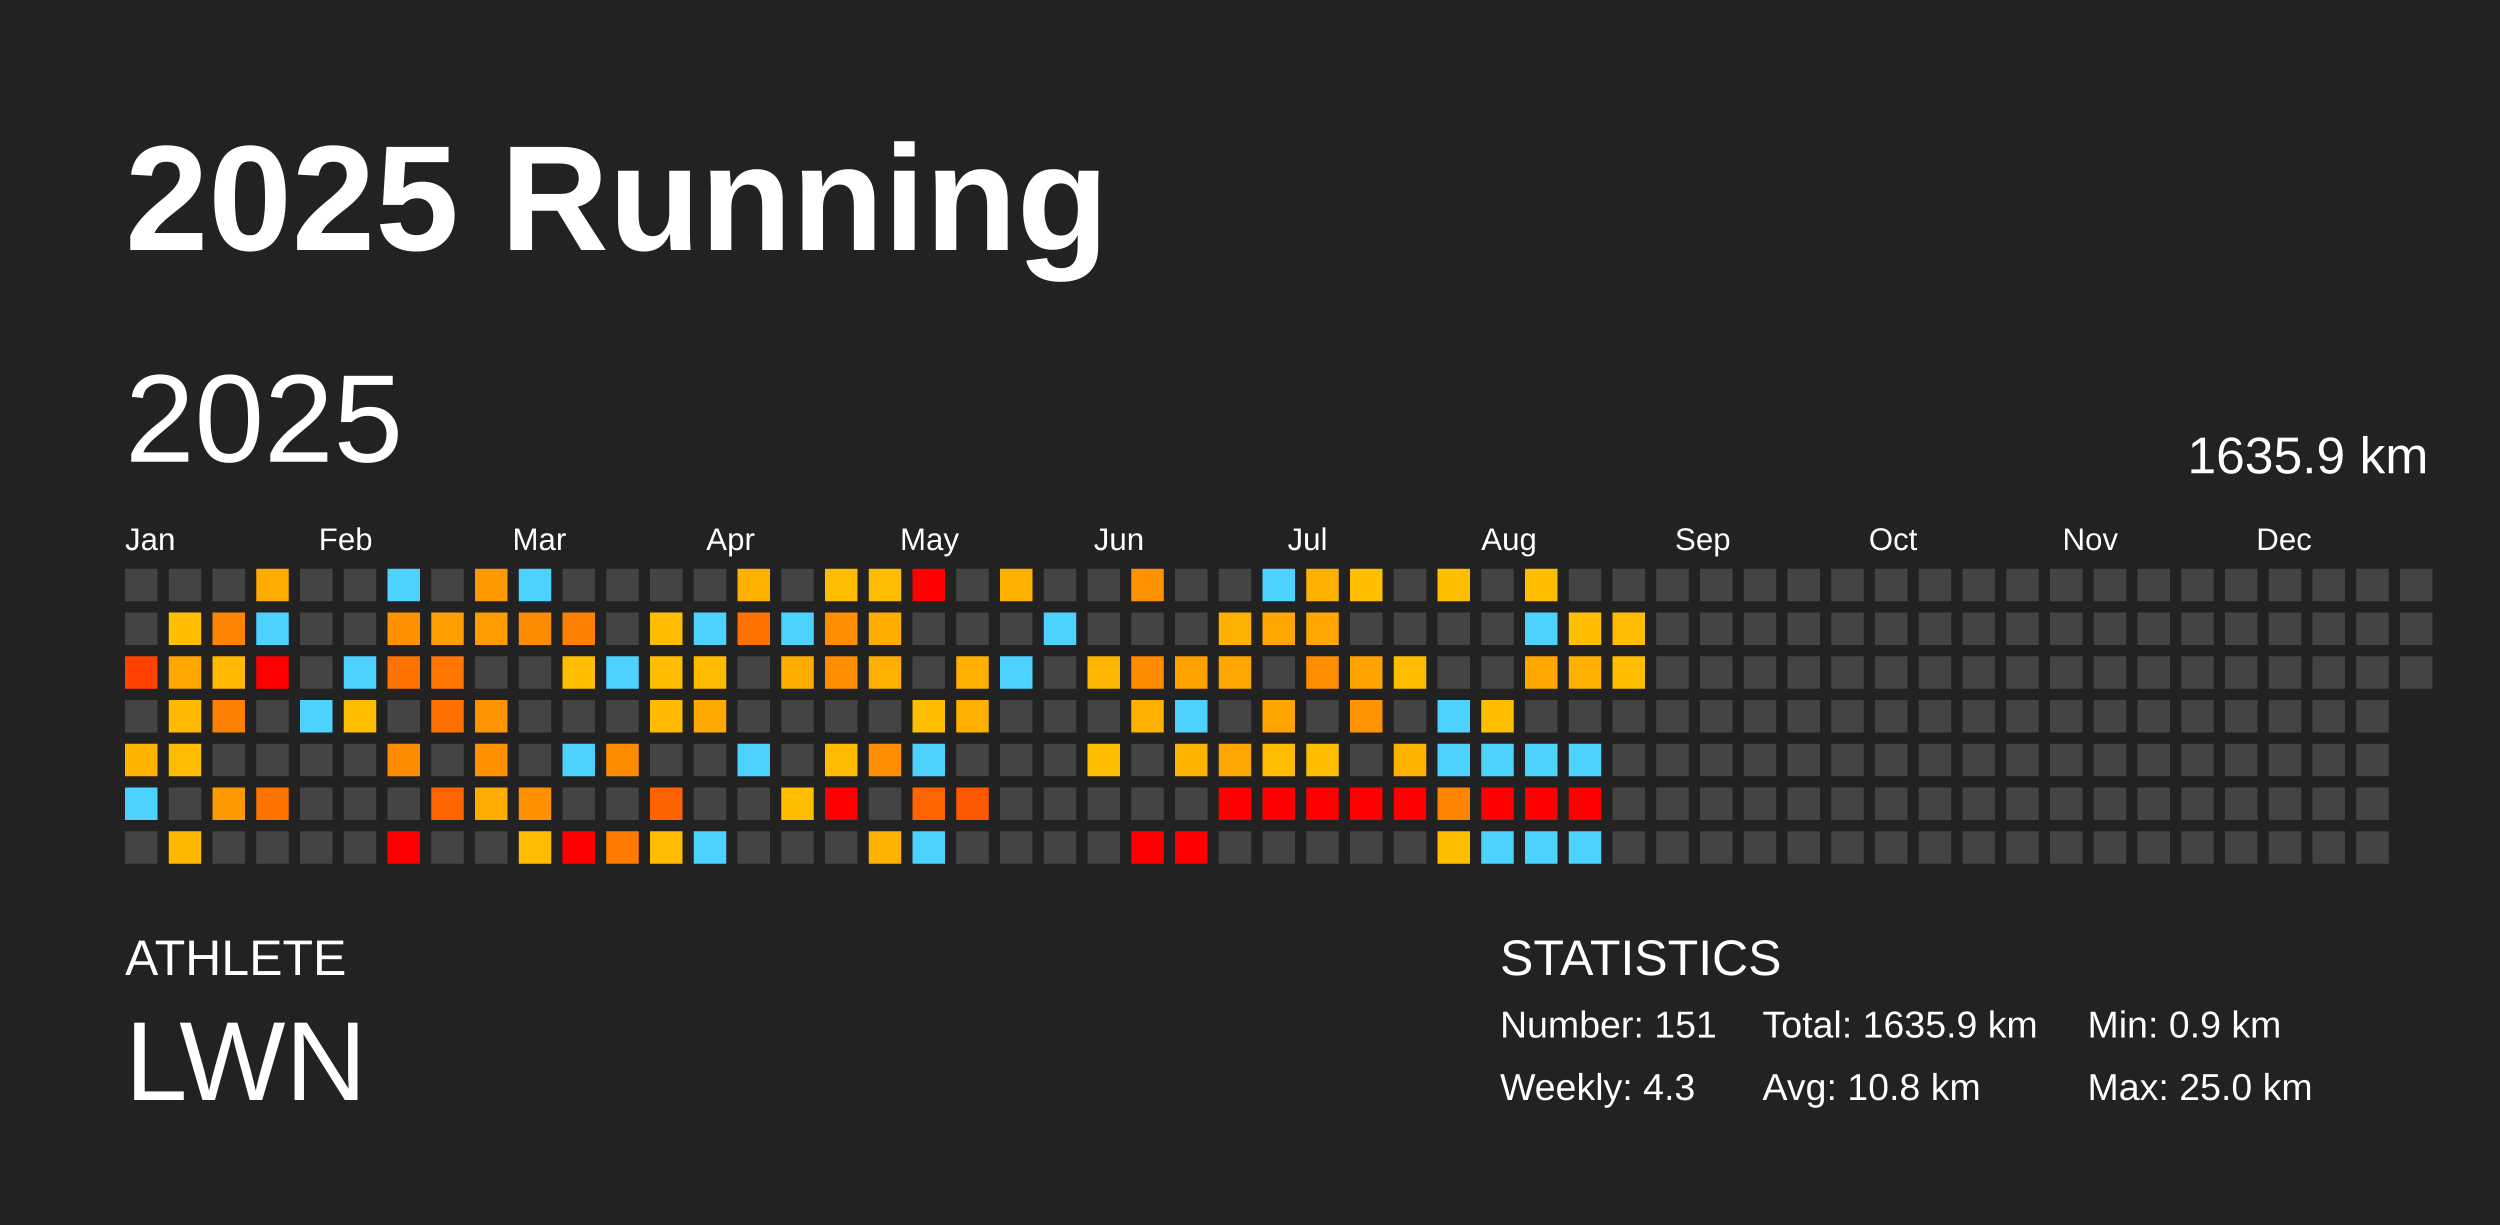
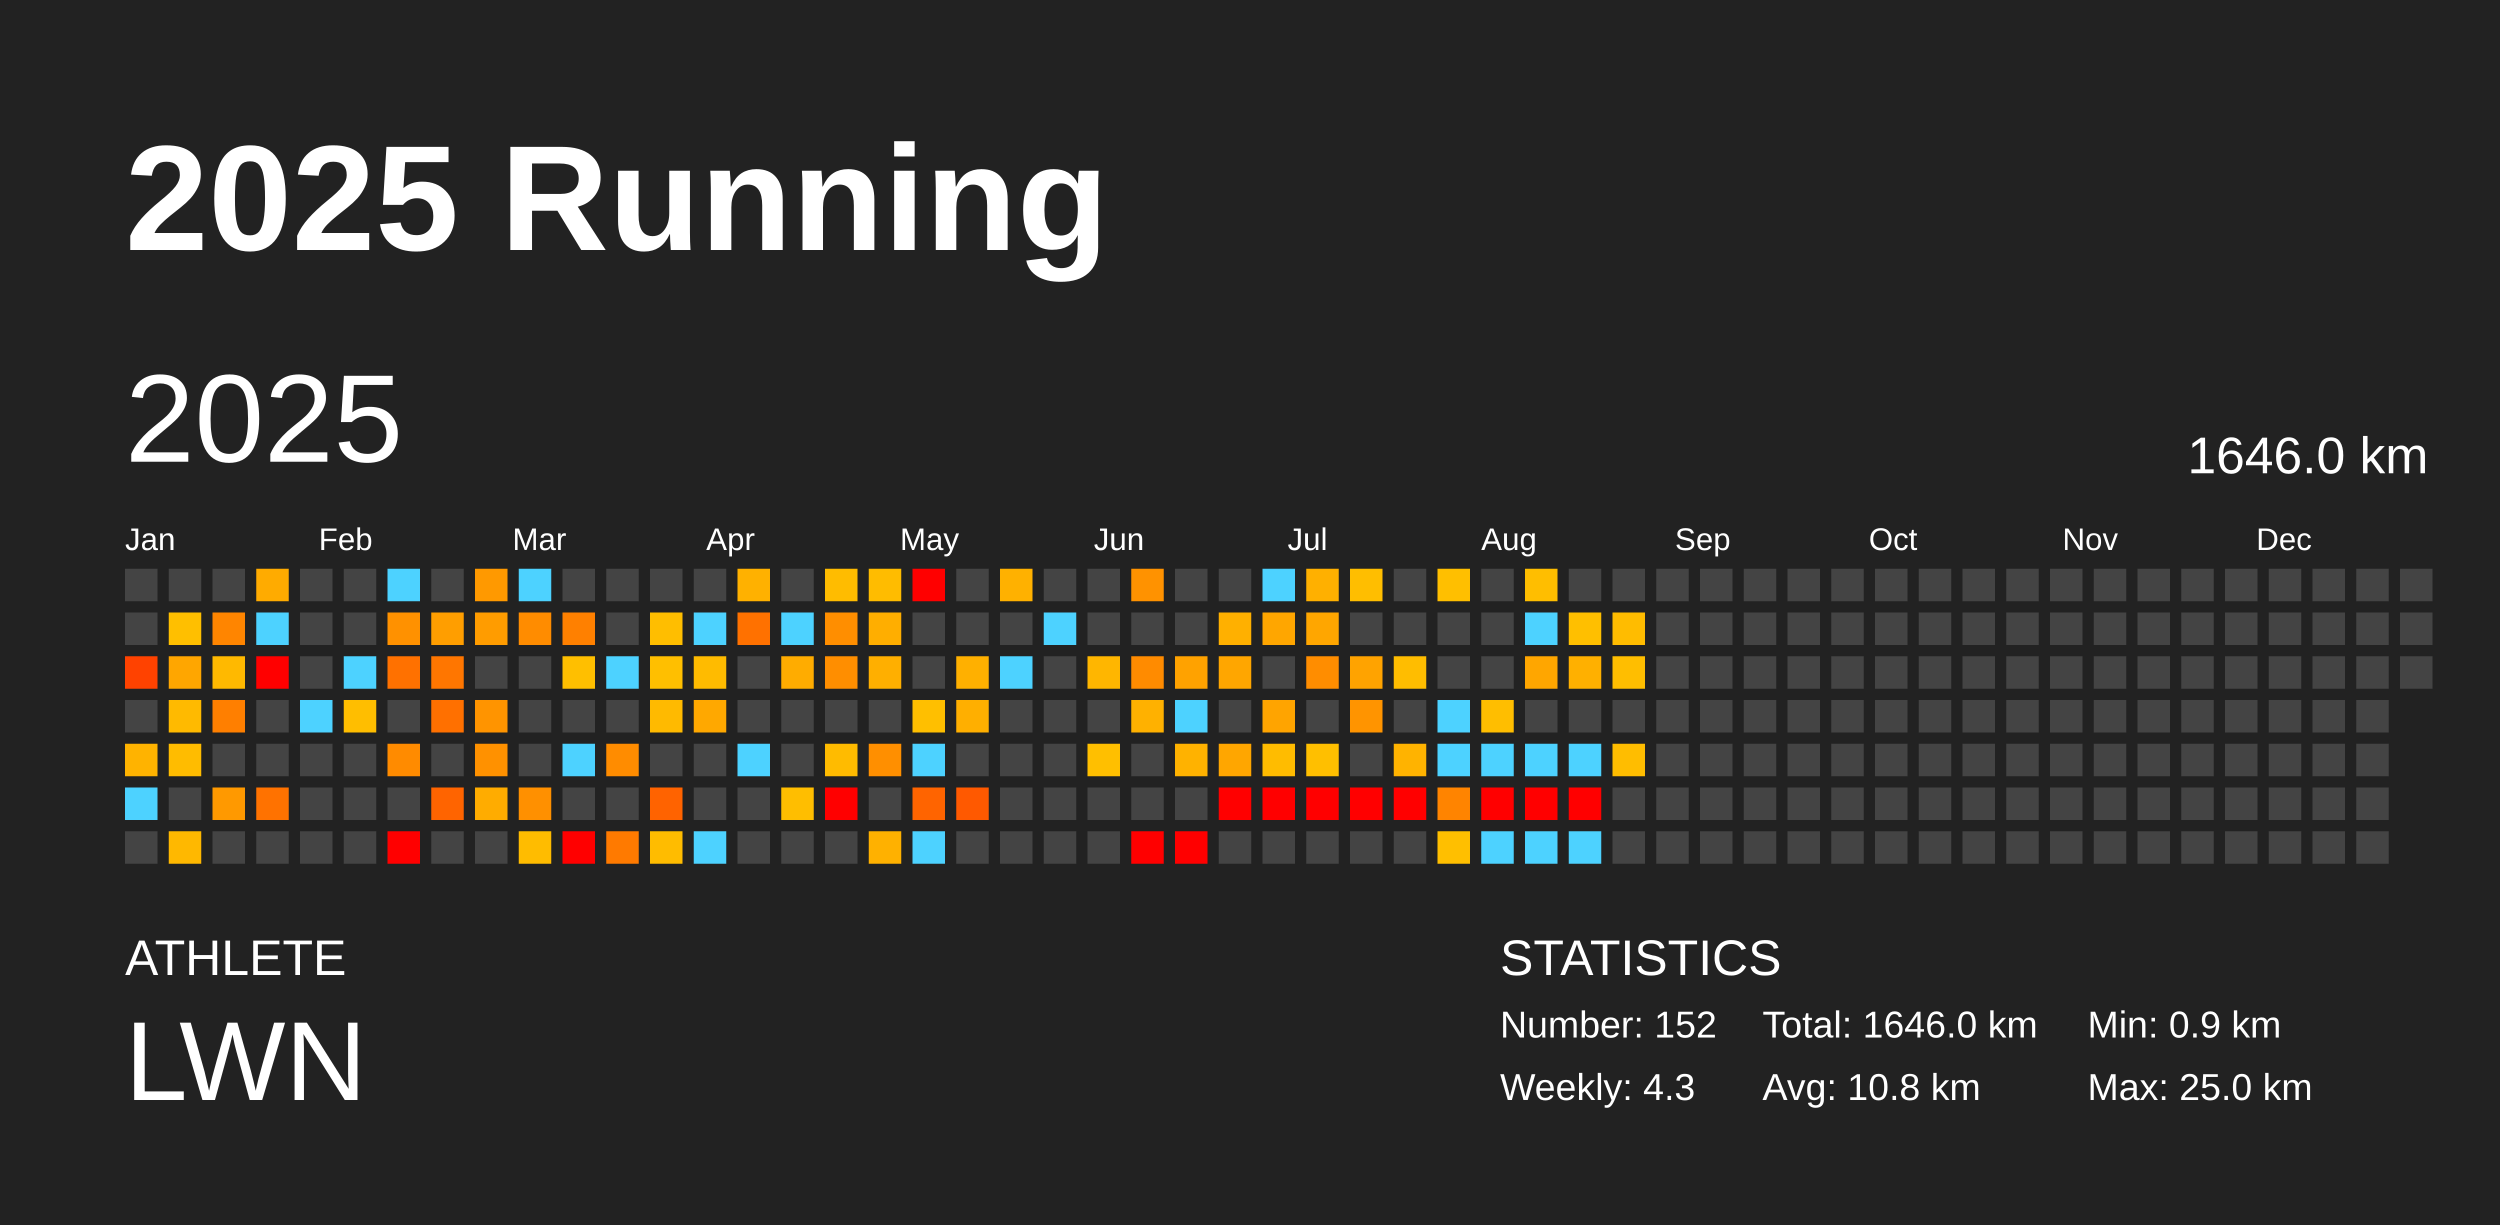
<svg xmlns="http://www.w3.org/2000/svg" baseProfile="full" height="98mm" version="1.1" viewBox="0,0,200,98" width="200mm">
  <defs />
  <rect fill="#222222" height="98" width="200" x="0" y="0" />
  <text fill="#FFFFFF" style="font-size:12px; font-family:Arial; font-weight:bold;" x="10" y="20">2025 Running</text>
  <text fill="#FFFFFF" style="font-size:4px; font-family:Arial" x="10" y="78">ATHLETE</text>
  <text fill="#FFFFFF" style="font-size:9px; font-family:Arial" x="10" y="88">LWN</text>
  <text fill="#FFFFFF" style="font-size:4px; font-family:Arial" x="120" y="78">STATISTICS</text>
-   <text fill="#FFFFFF" style="font-size:3px; font-family:Arial" x="120" y="83">Number: 151</text>
+   <text fill="#FFFFFF" style="font-size:3px; font-family:Arial" x="120" y="83">Number: 152</text>
  <text fill="#FFFFFF" style="font-size:3px; font-family:Arial" x="120" y="88">Weekly: 4.3</text>
-   <text fill="#FFFFFF" style="font-size:3px; font-family:Arial" x="141" y="83">Total: 1635.9 km</text>
+   <text fill="#FFFFFF" style="font-size:3px; font-family:Arial" x="141" y="83">Total: 1646.0 km</text>
  <text fill="#FFFFFF" style="font-size:3px; font-family:Arial" x="141" y="88">Avg: 10.8 km</text>
  <text fill="#FFFFFF" style="font-size:3px; font-family:Arial" x="167" y="83">Min: 0.9 km</text>
  <text fill="#FFFFFF" style="font-size:3px; font-family:Arial" x="167" y="88">Max: 25.0 km</text>
  <text dominant-baseline="hanging" fill="#FFFFFF" style="font-size:10.0px; font-family:Arial;" x="10" y="30">2025</text>
-   <text dominant-baseline="hanging" fill="#FFFFFF" style="font-size:4.125px; font-family:Arial;" x="175" y="35">1635.9 km</text>
+   <text dominant-baseline="hanging" fill="#FFFFFF" style="font-size:4.125px; font-family:Arial;" x="175" y="35">1646.0 km</text>
  <text fill="#FFFFFF" style="font-size:2.5px; font-family:Arial" x="10.0" y="44">Jan</text>
  <text fill="#FFFFFF" style="font-size:2.5px; font-family:Arial" x="25.5" y="44">Feb</text>
  <text fill="#FFFFFF" style="font-size:2.5px; font-family:Arial" x="41.0" y="44">Mar</text>
  <text fill="#FFFFFF" style="font-size:2.5px; font-family:Arial" x="56.5" y="44">Apr</text>
  <text fill="#FFFFFF" style="font-size:2.5px; font-family:Arial" x="72.0" y="44">May</text>
  <text fill="#FFFFFF" style="font-size:2.5px; font-family:Arial" x="87.5" y="44">Jun</text>
  <text fill="#FFFFFF" style="font-size:2.5px; font-family:Arial" x="103.0" y="44">Jul</text>
  <text fill="#FFFFFF" style="font-size:2.5px; font-family:Arial" x="118.5" y="44">Aug</text>
  <text fill="#FFFFFF" style="font-size:2.5px; font-family:Arial" x="134.0" y="44">Sep</text>
  <text fill="#FFFFFF" style="font-size:2.5px; font-family:Arial" x="149.5" y="44">Oct</text>
  <text fill="#FFFFFF" style="font-size:2.5px; font-family:Arial" x="165.0" y="44">Nov</text>
  <text fill="#FFFFFF" style="font-size:2.5px; font-family:Arial" x="180.5" y="44">Dec</text>
  <rect fill="#444444" height="2.6" width="2.6" x="10.0" y="45.5" />
  <rect fill="#444444" height="2.6" width="2.6" x="10.0" y="49.0" />
  <rect fill="#ff4200" height="2.6" width="2.6" x="10.0" y="52.5" />
  <rect fill="#444444" height="2.6" width="2.6" x="10.0" y="56.0" />
  <rect fill="#ffb300" height="2.6" width="2.6" x="10.0" y="59.5" />
  <rect fill="#4dd2ff" height="2.6" width="2.6" x="10.0" y="63.0" />
  <rect fill="#444444" height="2.6" width="2.6" x="10.0" y="66.5" />
  <rect fill="#444444" height="2.6" width="2.6" x="13.5" y="45.5" />
  <rect fill="#ffbf00" height="2.6" width="2.6" x="13.5" y="49.0" />
  <rect fill="#ffa600" height="2.6" width="2.6" x="13.5" y="52.5" />
  <rect fill="#ffba00" height="2.6" width="2.6" x="13.5" y="56.0" />
  <rect fill="#ffbc00" height="2.6" width="2.6" x="13.5" y="59.5" />
  <rect fill="#444444" height="2.6" width="2.6" x="13.5" y="63.0" />
  <rect fill="#ffb800" height="2.6" width="2.6" x="13.5" y="66.5" />
  <rect fill="#444444" height="2.6" width="2.6" x="17.0" y="45.5" />
  <rect fill="#ff8500" height="2.6" width="2.6" x="17.0" y="49.0" />
  <rect fill="#ffb900" height="2.6" width="2.6" x="17.0" y="52.5" />
  <rect fill="#ff7f00" height="2.6" width="2.6" x="17.0" y="56.0" />
  <rect fill="#444444" height="2.6" width="2.6" x="17.0" y="59.5" />
  <rect fill="#ff9900" height="2.6" width="2.6" x="17.0" y="63.0" />
  <rect fill="#444444" height="2.6" width="2.6" x="17.0" y="66.5" />
  <rect fill="#ffab00" height="2.6" width="2.6" x="20.5" y="45.5" />
  <rect fill="#4dd2ff" height="2.6" width="2.6" x="20.5" y="49.0" />
  <rect fill="red" height="2.6" width="2.6" x="20.5" y="52.5" />
  <rect fill="#444444" height="2.6" width="2.6" x="20.5" y="56.0" />
  <rect fill="#444444" height="2.6" width="2.6" x="20.5" y="59.5" />
  <rect fill="#ff7200" height="2.6" width="2.6" x="20.5" y="63.0" />
  <rect fill="#444444" height="2.6" width="2.6" x="20.5" y="66.5" />
  <rect fill="#444444" height="2.6" width="2.6" x="24.0" y="45.5" />
  <rect fill="#444444" height="2.6" width="2.6" x="24.0" y="49.0" />
  <rect fill="#444444" height="2.6" width="2.6" x="24.0" y="52.5" />
  <rect fill="#4dd2ff" height="2.6" width="2.6" x="24.0" y="56.0" />
  <rect fill="#444444" height="2.6" width="2.6" x="24.0" y="59.5" />
  <rect fill="#444444" height="2.6" width="2.6" x="24.0" y="63.0" />
  <rect fill="#444444" height="2.6" width="2.6" x="24.0" y="66.5" />
  <rect fill="#444444" height="2.6" width="2.6" x="27.5" y="45.5" />
  <rect fill="#444444" height="2.6" width="2.6" x="27.5" y="49.0" />
  <rect fill="#4dd2ff" height="2.6" width="2.6" x="27.5" y="52.5" />
  <rect fill="#ffbe00" height="2.6" width="2.6" x="27.5" y="56.0" />
  <rect fill="#444444" height="2.6" width="2.6" x="27.5" y="59.5" />
  <rect fill="#444444" height="2.6" width="2.6" x="27.5" y="63.0" />
  <rect fill="#444444" height="2.6" width="2.6" x="27.5" y="66.5" />
  <rect fill="#4dd2ff" height="2.6" width="2.6" x="31.0" y="45.5" />
  <rect fill="#ff9100" height="2.6" width="2.6" x="31.0" y="49.0" />
  <rect fill="#ff7100" height="2.6" width="2.6" x="31.0" y="52.5" />
  <rect fill="#444444" height="2.6" width="2.6" x="31.0" y="56.0" />
  <rect fill="#ff8b00" height="2.6" width="2.6" x="31.0" y="59.5" />
  <rect fill="#444444" height="2.6" width="2.6" x="31.0" y="63.0" />
  <rect fill="red" height="2.6" width="2.6" x="31.0" y="66.5" />
  <rect fill="#444444" height="2.6" width="2.6" x="34.5" y="45.5" />
  <rect fill="#ff9e00" height="2.6" width="2.6" x="34.5" y="49.0" />
  <rect fill="#ff7600" height="2.6" width="2.6" x="34.5" y="52.5" />
  <rect fill="#ff7000" height="2.6" width="2.6" x="34.5" y="56.0" />
  <rect fill="#444444" height="2.6" width="2.6" x="34.5" y="59.5" />
  <rect fill="#ff6400" height="2.6" width="2.6" x="34.5" y="63.0" />
  <rect fill="#444444" height="2.6" width="2.6" x="34.5" y="66.5" />
  <rect fill="#ff9900" height="2.6" width="2.6" x="38.0" y="45.5" />
  <rect fill="#ff9c00" height="2.6" width="2.6" x="38.0" y="49.0" />
  <rect fill="#444444" height="2.6" width="2.6" x="38.0" y="52.5" />
  <rect fill="#ff9400" height="2.6" width="2.6" x="38.0" y="56.0" />
  <rect fill="#ff9100" height="2.6" width="2.6" x="38.0" y="59.5" />
  <rect fill="#ffac00" height="2.6" width="2.6" x="38.0" y="63.0" />
  <rect fill="#444444" height="2.6" width="2.6" x="38.0" y="66.5" />
  <rect fill="#4dd2ff" height="2.6" width="2.6" x="41.5" y="45.5" />
  <rect fill="#ff8c00" height="2.6" width="2.6" x="41.5" y="49.0" />
  <rect fill="#444444" height="2.6" width="2.6" x="41.5" y="52.5" />
  <rect fill="#444444" height="2.6" width="2.6" x="41.5" y="56.0" />
  <rect fill="#444444" height="2.6" width="2.6" x="41.5" y="59.5" />
  <rect fill="#ff9000" height="2.6" width="2.6" x="41.5" y="63.0" />
  <rect fill="#ffbc00" height="2.6" width="2.6" x="41.5" y="66.5" />
  <rect fill="#444444" height="2.6" width="2.6" x="45.0" y="45.5" />
  <rect fill="#ff8000" height="2.6" width="2.6" x="45.0" y="49.0" />
  <rect fill="#ffbf00" height="2.6" width="2.6" x="45.0" y="52.5" />
  <rect fill="#444444" height="2.6" width="2.6" x="45.0" y="56.0" />
  <rect fill="#4dd2ff" height="2.6" width="2.6" x="45.0" y="59.5" />
  <rect fill="#444444" height="2.6" width="2.6" x="45.0" y="63.0" />
  <rect fill="red" height="2.6" width="2.6" x="45.0" y="66.5" />
  <rect fill="#444444" height="2.6" width="2.6" x="48.5" y="45.5" />
  <rect fill="#444444" height="2.6" width="2.6" x="48.5" y="49.0" />
  <rect fill="#4dd2ff" height="2.6" width="2.6" x="48.5" y="52.5" />
  <rect fill="#444444" height="2.6" width="2.6" x="48.5" y="56.0" />
  <rect fill="#ff8c00" height="2.6" width="2.6" x="48.5" y="59.5" />
  <rect fill="#444444" height="2.6" width="2.6" x="48.5" y="63.0" />
  <rect fill="#ff7a00" height="2.6" width="2.6" x="48.5" y="66.5" />
  <rect fill="#444444" height="2.6" width="2.6" x="52.0" y="45.5" />
  <rect fill="#ffbe00" height="2.6" width="2.6" x="52.0" y="49.0" />
  <rect fill="#ffbf00" height="2.6" width="2.6" x="52.0" y="52.5" />
  <rect fill="#ffba00" height="2.6" width="2.6" x="52.0" y="56.0" />
  <rect fill="#444444" height="2.6" width="2.6" x="52.0" y="59.5" />
  <rect fill="#ff6300" height="2.6" width="2.6" x="52.0" y="63.0" />
  <rect fill="#ffbc00" height="2.6" width="2.6" x="52.0" y="66.5" />
  <rect fill="#444444" height="2.6" width="2.6" x="55.5" y="45.5" />
  <rect fill="#4dd2ff" height="2.6" width="2.6" x="55.5" y="49.0" />
  <rect fill="#ffbb00" height="2.6" width="2.6" x="55.5" y="52.5" />
  <rect fill="#ffa800" height="2.6" width="2.6" x="55.5" y="56.0" />
  <rect fill="#444444" height="2.6" width="2.6" x="55.5" y="59.5" />
  <rect fill="#444444" height="2.6" width="2.6" x="55.5" y="63.0" />
  <rect fill="#4dd2ff" height="2.6" width="2.6" x="55.5" y="66.5" />
  <rect fill="#ffb100" height="2.6" width="2.6" x="59.0" y="45.5" />
  <rect fill="#ff7100" height="2.6" width="2.6" x="59.0" y="49.0" />
  <rect fill="#444444" height="2.6" width="2.6" x="59.0" y="52.5" />
  <rect fill="#444444" height="2.6" width="2.6" x="59.0" y="56.0" />
  <rect fill="#4dd2ff" height="2.6" width="2.6" x="59.0" y="59.5" />
  <rect fill="#444444" height="2.6" width="2.6" x="59.0" y="63.0" />
  <rect fill="#444444" height="2.6" width="2.6" x="59.0" y="66.5" />
  <rect fill="#444444" height="2.6" width="2.6" x="62.5" y="45.5" />
  <rect fill="#4dd2ff" height="2.6" width="2.6" x="62.5" y="49.0" />
  <rect fill="#ffac00" height="2.6" width="2.6" x="62.5" y="52.5" />
  <rect fill="#444444" height="2.6" width="2.6" x="62.5" y="56.0" />
  <rect fill="#444444" height="2.6" width="2.6" x="62.5" y="59.5" />
  <rect fill="#ffbe00" height="2.6" width="2.6" x="62.5" y="63.0" />
  <rect fill="#444444" height="2.6" width="2.6" x="62.5" y="66.5" />
  <rect fill="#ffbc00" height="2.6" width="2.6" x="66.0" y="45.5" />
  <rect fill="#ff8e00" height="2.6" width="2.6" x="66.0" y="49.0" />
  <rect fill="#ff8e00" height="2.6" width="2.6" x="66.0" y="52.5" />
  <rect fill="#444444" height="2.6" width="2.6" x="66.0" y="56.0" />
  <rect fill="#ffbb00" height="2.6" width="2.6" x="66.0" y="59.5" />
  <rect fill="red" height="2.6" width="2.6" x="66.0" y="63.0" />
  <rect fill="#444444" height="2.6" width="2.6" x="66.0" y="66.5" />
  <rect fill="#ffbc00" height="2.6" width="2.6" x="69.5" y="45.5" />
  <rect fill="#ffae00" height="2.6" width="2.6" x="69.5" y="49.0" />
  <rect fill="#ffaf00" height="2.6" width="2.6" x="69.5" y="52.5" />
  <rect fill="#444444" height="2.6" width="2.6" x="69.5" y="56.0" />
  <rect fill="#ff8f00" height="2.6" width="2.6" x="69.5" y="59.5" />
  <rect fill="#444444" height="2.6" width="2.6" x="69.5" y="63.0" />
  <rect fill="#ffb100" height="2.6" width="2.6" x="69.5" y="66.5" />
  <rect fill="red" height="2.6" width="2.6" x="73.0" y="45.5" />
  <rect fill="#444444" height="2.6" width="2.6" x="73.0" y="49.0" />
  <rect fill="#444444" height="2.6" width="2.6" x="73.0" y="52.5" />
  <rect fill="#ffbf00" height="2.6" width="2.6" x="73.0" y="56.0" />
  <rect fill="#4dd2ff" height="2.6" width="2.6" x="73.0" y="59.5" />
  <rect fill="#ff6400" height="2.6" width="2.6" x="73.0" y="63.0" />
  <rect fill="#4dd2ff" height="2.6" width="2.6" x="73.0" y="66.5" />
  <rect fill="#444444" height="2.6" width="2.6" x="76.5" y="45.5" />
  <rect fill="#444444" height="2.6" width="2.6" x="76.5" y="49.0" />
  <rect fill="#ffb000" height="2.6" width="2.6" x="76.5" y="52.5" />
  <rect fill="#ffaf00" height="2.6" width="2.6" x="76.5" y="56.0" />
  <rect fill="#444444" height="2.6" width="2.6" x="76.5" y="59.5" />
  <rect fill="#ff5900" height="2.6" width="2.6" x="76.5" y="63.0" />
  <rect fill="#444444" height="2.6" width="2.6" x="76.5" y="66.5" />
  <rect fill="#ffb100" height="2.6" width="2.6" x="80.0" y="45.5" />
  <rect fill="#444444" height="2.6" width="2.6" x="80.0" y="49.0" />
  <rect fill="#4dd2ff" height="2.6" width="2.6" x="80.0" y="52.5" />
  <rect fill="#444444" height="2.6" width="2.6" x="80.0" y="56.0" />
  <rect fill="#444444" height="2.6" width="2.6" x="80.0" y="59.5" />
  <rect fill="#444444" height="2.6" width="2.6" x="80.0" y="63.0" />
  <rect fill="#444444" height="2.6" width="2.6" x="80.0" y="66.5" />
  <rect fill="#444444" height="2.6" width="2.6" x="83.5" y="45.5" />
  <rect fill="#4dd2ff" height="2.6" width="2.6" x="83.5" y="49.0" />
  <rect fill="#444444" height="2.6" width="2.6" x="83.5" y="52.5" />
  <rect fill="#444444" height="2.6" width="2.6" x="83.5" y="56.0" />
  <rect fill="#444444" height="2.6" width="2.6" x="83.5" y="59.5" />
  <rect fill="#444444" height="2.6" width="2.6" x="83.5" y="63.0" />
  <rect fill="#444444" height="2.6" width="2.6" x="83.5" y="66.5" />
  <rect fill="#444444" height="2.6" width="2.6" x="87.0" y="45.5" />
  <rect fill="#444444" height="2.6" width="2.6" x="87.0" y="49.0" />
  <rect fill="#ffb600" height="2.6" width="2.6" x="87.0" y="52.5" />
  <rect fill="#444444" height="2.6" width="2.6" x="87.0" y="56.0" />
  <rect fill="#ffbf00" height="2.6" width="2.6" x="87.0" y="59.5" />
  <rect fill="#444444" height="2.6" width="2.6" x="87.0" y="63.0" />
  <rect fill="#444444" height="2.6" width="2.6" x="87.0" y="66.5" />
  <rect fill="#ff9200" height="2.6" width="2.6" x="90.5" y="45.5" />
  <rect fill="#444444" height="2.6" width="2.6" x="90.5" y="49.0" />
  <rect fill="#ff8b00" height="2.6" width="2.6" x="90.5" y="52.5" />
  <rect fill="#ffb100" height="2.6" width="2.6" x="90.5" y="56.0" />
  <rect fill="#444444" height="2.6" width="2.6" x="90.5" y="59.5" />
  <rect fill="#444444" height="2.6" width="2.6" x="90.5" y="63.0" />
  <rect fill="red" height="2.6" width="2.6" x="90.5" y="66.5" />
  <rect fill="#444444" height="2.6" width="2.6" x="94.0" y="45.5" />
  <rect fill="#444444" height="2.6" width="2.6" x="94.0" y="49.0" />
  <rect fill="#ffa200" height="2.6" width="2.6" x="94.0" y="52.5" />
  <rect fill="#4dd2ff" height="2.6" width="2.6" x="94.0" y="56.0" />
  <rect fill="#ffb200" height="2.6" width="2.6" x="94.0" y="59.5" />
  <rect fill="#444444" height="2.6" width="2.6" x="94.0" y="63.0" />
  <rect fill="red" height="2.6" width="2.6" x="94.0" y="66.5" />
  <rect fill="#444444" height="2.6" width="2.6" x="97.5" y="45.5" />
  <rect fill="#ffb000" height="2.6" width="2.6" x="97.5" y="49.0" />
  <rect fill="#ffa600" height="2.6" width="2.6" x="97.5" y="52.5" />
  <rect fill="#444444" height="2.6" width="2.6" x="97.5" y="56.0" />
  <rect fill="#ffa600" height="2.6" width="2.6" x="97.5" y="59.5" />
  <rect fill="red" height="2.6" width="2.6" x="97.5" y="63.0" />
  <rect fill="#444444" height="2.6" width="2.6" x="97.5" y="66.5" />
  <rect fill="#4dd2ff" height="2.6" width="2.6" x="101.0" y="45.5" />
  <rect fill="#ffa600" height="2.6" width="2.6" x="101.0" y="49.0" />
  <rect fill="#444444" height="2.6" width="2.6" x="101.0" y="52.5" />
  <rect fill="#ffa400" height="2.6" width="2.6" x="101.0" y="56.0" />
  <rect fill="#ffbc00" height="2.6" width="2.6" x="101.0" y="59.5" />
  <rect fill="red" height="2.6" width="2.6" x="101.0" y="63.0" />
  <rect fill="#444444" height="2.6" width="2.6" x="101.0" y="66.5" />
  <rect fill="#ffb000" height="2.6" width="2.6" x="104.5" y="45.5" />
  <rect fill="#ffa600" height="2.6" width="2.6" x="104.5" y="49.0" />
  <rect fill="#ff8d00" height="2.6" width="2.6" x="104.5" y="52.5" />
  <rect fill="#444444" height="2.6" width="2.6" x="104.5" y="56.0" />
  <rect fill="#ffbf00" height="2.6" width="2.6" x="104.5" y="59.5" />
  <rect fill="red" height="2.6" width="2.6" x="104.5" y="63.0" />
  <rect fill="#444444" height="2.6" width="2.6" x="104.5" y="66.5" />
  <rect fill="#ffbe00" height="2.6" width="2.6" x="108.0" y="45.5" />
  <rect fill="#444444" height="2.6" width="2.6" x="108.0" y="49.0" />
  <rect fill="#ffa300" height="2.6" width="2.6" x="108.0" y="52.5" />
  <rect fill="#ff9400" height="2.6" width="2.6" x="108.0" y="56.0" />
  <rect fill="#444444" height="2.6" width="2.6" x="108.0" y="59.5" />
  <rect fill="red" height="2.6" width="2.6" x="108.0" y="63.0" />
  <rect fill="#444444" height="2.6" width="2.6" x="108.0" y="66.5" />
  <rect fill="#444444" height="2.6" width="2.6" x="111.5" y="45.5" />
  <rect fill="#444444" height="2.6" width="2.6" x="111.5" y="49.0" />
  <rect fill="#ffbd00" height="2.6" width="2.6" x="111.5" y="52.5" />
  <rect fill="#444444" height="2.6" width="2.6" x="111.5" y="56.0" />
  <rect fill="#ffb300" height="2.6" width="2.6" x="111.5" y="59.5" />
  <rect fill="red" height="2.6" width="2.6" x="111.5" y="63.0" />
  <rect fill="#444444" height="2.6" width="2.6" x="111.5" y="66.5" />
  <rect fill="#ffbf00" height="2.6" width="2.6" x="115.0" y="45.5" />
  <rect fill="#444444" height="2.6" width="2.6" x="115.0" y="49.0" />
  <rect fill="#444444" height="2.6" width="2.6" x="115.0" y="52.5" />
  <rect fill="#4dd2ff" height="2.6" width="2.6" x="115.0" y="56.0" />
  <rect fill="#4dd2ff" height="2.6" width="2.6" x="115.0" y="59.5" />
  <rect fill="#ff8400" height="2.6" width="2.6" x="115.0" y="63.0" />
  <rect fill="#ffbf00" height="2.6" width="2.6" x="115.0" y="66.5" />
  <rect fill="#444444" height="2.6" width="2.6" x="118.5" y="45.5" />
  <rect fill="#444444" height="2.6" width="2.6" x="118.5" y="49.0" />
  <rect fill="#444444" height="2.6" width="2.6" x="118.5" y="52.5" />
  <rect fill="#ffbe00" height="2.6" width="2.6" x="118.5" y="56.0" />
  <rect fill="#4dd2ff" height="2.6" width="2.6" x="118.5" y="59.5" />
  <rect fill="red" height="2.6" width="2.6" x="118.5" y="63.0" />
  <rect fill="#4dd2ff" height="2.6" width="2.6" x="118.5" y="66.5" />
  <rect fill="#ffbe00" height="2.6" width="2.6" x="122.0" y="45.5" />
  <rect fill="#4dd2ff" height="2.6" width="2.6" x="122.0" y="49.0" />
  <rect fill="#ffa600" height="2.6" width="2.6" x="122.0" y="52.5" />
  <rect fill="#444444" height="2.6" width="2.6" x="122.0" y="56.0" />
  <rect fill="#4dd2ff" height="2.6" width="2.6" x="122.0" y="59.5" />
  <rect fill="red" height="2.6" width="2.6" x="122.0" y="63.0" />
  <rect fill="#4dd2ff" height="2.6" width="2.6" x="122.0" y="66.5" />
  <rect fill="#444444" height="2.6" width="2.6" x="125.5" y="45.5" />
  <rect fill="#ffbf00" height="2.6" width="2.6" x="125.5" y="49.0" />
  <rect fill="#ffb000" height="2.6" width="2.6" x="125.5" y="52.5" />
  <rect fill="#444444" height="2.6" width="2.6" x="125.5" y="56.0" />
  <rect fill="#4dd2ff" height="2.6" width="2.6" x="125.5" y="59.5" />
  <rect fill="red" height="2.6" width="2.6" x="125.5" y="63.0" />
  <rect fill="#4dd2ff" height="2.6" width="2.6" x="125.5" y="66.5" />
  <rect fill="#444444" height="2.6" width="2.6" x="129.0" y="45.5" />
  <rect fill="#ffbc00" height="2.6" width="2.6" x="129.0" y="49.0" />
  <rect fill="#ffbe00" height="2.6" width="2.6" x="129.0" y="52.5" />
  <rect fill="#444444" height="2.6" width="2.6" x="129.0" y="56.0" />
-   <rect fill="#444444" height="2.6" width="2.6" x="129.0" y="59.5" />
+   <rect fill="#ffbd00" height="2.6" width="2.6" x="129.0" y="59.5" />
  <rect fill="#444444" height="2.6" width="2.6" x="129.0" y="63.0" />
  <rect fill="#444444" height="2.6" width="2.6" x="129.0" y="66.5" />
  <rect fill="#444444" height="2.6" width="2.6" x="132.5" y="45.5" />
  <rect fill="#444444" height="2.6" width="2.6" x="132.5" y="49.0" />
  <rect fill="#444444" height="2.6" width="2.6" x="132.5" y="52.5" />
  <rect fill="#444444" height="2.6" width="2.6" x="132.5" y="56.0" />
  <rect fill="#444444" height="2.6" width="2.6" x="132.5" y="59.5" />
  <rect fill="#444444" height="2.6" width="2.6" x="132.5" y="63.0" />
  <rect fill="#444444" height="2.6" width="2.6" x="132.5" y="66.5" />
  <rect fill="#444444" height="2.6" width="2.6" x="136.0" y="45.5" />
  <rect fill="#444444" height="2.6" width="2.6" x="136.0" y="49.0" />
  <rect fill="#444444" height="2.6" width="2.6" x="136.0" y="52.5" />
  <rect fill="#444444" height="2.6" width="2.6" x="136.0" y="56.0" />
  <rect fill="#444444" height="2.6" width="2.6" x="136.0" y="59.5" />
  <rect fill="#444444" height="2.6" width="2.6" x="136.0" y="63.0" />
  <rect fill="#444444" height="2.6" width="2.6" x="136.0" y="66.5" />
  <rect fill="#444444" height="2.6" width="2.6" x="139.5" y="45.5" />
  <rect fill="#444444" height="2.6" width="2.6" x="139.5" y="49.0" />
  <rect fill="#444444" height="2.6" width="2.6" x="139.5" y="52.5" />
  <rect fill="#444444" height="2.6" width="2.6" x="139.5" y="56.0" />
  <rect fill="#444444" height="2.6" width="2.6" x="139.5" y="59.5" />
  <rect fill="#444444" height="2.6" width="2.6" x="139.5" y="63.0" />
  <rect fill="#444444" height="2.6" width="2.6" x="139.5" y="66.5" />
  <rect fill="#444444" height="2.6" width="2.6" x="143.0" y="45.5" />
  <rect fill="#444444" height="2.6" width="2.6" x="143.0" y="49.0" />
  <rect fill="#444444" height="2.6" width="2.6" x="143.0" y="52.5" />
  <rect fill="#444444" height="2.6" width="2.6" x="143.0" y="56.0" />
  <rect fill="#444444" height="2.6" width="2.6" x="143.0" y="59.5" />
  <rect fill="#444444" height="2.6" width="2.6" x="143.0" y="63.0" />
  <rect fill="#444444" height="2.6" width="2.6" x="143.0" y="66.5" />
  <rect fill="#444444" height="2.6" width="2.6" x="146.5" y="45.5" />
  <rect fill="#444444" height="2.6" width="2.6" x="146.5" y="49.0" />
  <rect fill="#444444" height="2.6" width="2.6" x="146.5" y="52.5" />
  <rect fill="#444444" height="2.6" width="2.6" x="146.5" y="56.0" />
  <rect fill="#444444" height="2.6" width="2.6" x="146.5" y="59.5" />
  <rect fill="#444444" height="2.6" width="2.6" x="146.5" y="63.0" />
  <rect fill="#444444" height="2.6" width="2.6" x="146.5" y="66.5" />
  <rect fill="#444444" height="2.6" width="2.6" x="150.0" y="45.5" />
  <rect fill="#444444" height="2.6" width="2.6" x="150.0" y="49.0" />
  <rect fill="#444444" height="2.6" width="2.6" x="150.0" y="52.5" />
  <rect fill="#444444" height="2.6" width="2.6" x="150.0" y="56.0" />
  <rect fill="#444444" height="2.6" width="2.6" x="150.0" y="59.5" />
  <rect fill="#444444" height="2.6" width="2.6" x="150.0" y="63.0" />
  <rect fill="#444444" height="2.6" width="2.6" x="150.0" y="66.5" />
  <rect fill="#444444" height="2.6" width="2.6" x="153.5" y="45.5" />
  <rect fill="#444444" height="2.6" width="2.6" x="153.5" y="49.0" />
  <rect fill="#444444" height="2.6" width="2.6" x="153.5" y="52.5" />
  <rect fill="#444444" height="2.6" width="2.6" x="153.5" y="56.0" />
  <rect fill="#444444" height="2.6" width="2.6" x="153.5" y="59.5" />
  <rect fill="#444444" height="2.6" width="2.6" x="153.5" y="63.0" />
  <rect fill="#444444" height="2.6" width="2.6" x="153.5" y="66.5" />
  <rect fill="#444444" height="2.6" width="2.6" x="157.0" y="45.5" />
  <rect fill="#444444" height="2.6" width="2.6" x="157.0" y="49.0" />
  <rect fill="#444444" height="2.6" width="2.6" x="157.0" y="52.5" />
  <rect fill="#444444" height="2.6" width="2.6" x="157.0" y="56.0" />
  <rect fill="#444444" height="2.6" width="2.6" x="157.0" y="59.5" />
  <rect fill="#444444" height="2.6" width="2.6" x="157.0" y="63.0" />
  <rect fill="#444444" height="2.6" width="2.6" x="157.0" y="66.5" />
  <rect fill="#444444" height="2.6" width="2.6" x="160.5" y="45.5" />
  <rect fill="#444444" height="2.6" width="2.6" x="160.5" y="49.0" />
  <rect fill="#444444" height="2.6" width="2.6" x="160.5" y="52.5" />
  <rect fill="#444444" height="2.6" width="2.6" x="160.5" y="56.0" />
  <rect fill="#444444" height="2.6" width="2.6" x="160.5" y="59.5" />
  <rect fill="#444444" height="2.6" width="2.6" x="160.5" y="63.0" />
  <rect fill="#444444" height="2.6" width="2.6" x="160.5" y="66.5" />
  <rect fill="#444444" height="2.6" width="2.6" x="164.0" y="45.5" />
  <rect fill="#444444" height="2.6" width="2.6" x="164.0" y="49.0" />
  <rect fill="#444444" height="2.6" width="2.6" x="164.0" y="52.5" />
  <rect fill="#444444" height="2.6" width="2.6" x="164.0" y="56.0" />
  <rect fill="#444444" height="2.6" width="2.6" x="164.0" y="59.5" />
  <rect fill="#444444" height="2.6" width="2.6" x="164.0" y="63.0" />
  <rect fill="#444444" height="2.6" width="2.6" x="164.0" y="66.5" />
  <rect fill="#444444" height="2.6" width="2.6" x="167.5" y="45.5" />
  <rect fill="#444444" height="2.6" width="2.6" x="167.5" y="49.0" />
  <rect fill="#444444" height="2.6" width="2.6" x="167.5" y="52.5" />
  <rect fill="#444444" height="2.6" width="2.6" x="167.5" y="56.0" />
  <rect fill="#444444" height="2.6" width="2.6" x="167.5" y="59.5" />
  <rect fill="#444444" height="2.6" width="2.6" x="167.5" y="63.0" />
  <rect fill="#444444" height="2.6" width="2.6" x="167.5" y="66.5" />
  <rect fill="#444444" height="2.6" width="2.6" x="171.0" y="45.5" />
  <rect fill="#444444" height="2.6" width="2.6" x="171.0" y="49.0" />
  <rect fill="#444444" height="2.6" width="2.6" x="171.0" y="52.5" />
  <rect fill="#444444" height="2.6" width="2.6" x="171.0" y="56.0" />
  <rect fill="#444444" height="2.6" width="2.6" x="171.0" y="59.5" />
  <rect fill="#444444" height="2.6" width="2.6" x="171.0" y="63.0" />
  <rect fill="#444444" height="2.6" width="2.6" x="171.0" y="66.5" />
  <rect fill="#444444" height="2.6" width="2.6" x="174.5" y="45.5" />
  <rect fill="#444444" height="2.6" width="2.6" x="174.5" y="49.0" />
  <rect fill="#444444" height="2.6" width="2.6" x="174.5" y="52.5" />
  <rect fill="#444444" height="2.6" width="2.6" x="174.5" y="56.0" />
  <rect fill="#444444" height="2.6" width="2.6" x="174.5" y="59.5" />
  <rect fill="#444444" height="2.6" width="2.6" x="174.5" y="63.0" />
  <rect fill="#444444" height="2.6" width="2.6" x="174.5" y="66.5" />
  <rect fill="#444444" height="2.6" width="2.6" x="178.0" y="45.5" />
  <rect fill="#444444" height="2.6" width="2.6" x="178.0" y="49.0" />
  <rect fill="#444444" height="2.6" width="2.6" x="178.0" y="52.5" />
  <rect fill="#444444" height="2.6" width="2.6" x="178.0" y="56.0" />
  <rect fill="#444444" height="2.6" width="2.6" x="178.0" y="59.5" />
  <rect fill="#444444" height="2.6" width="2.6" x="178.0" y="63.0" />
  <rect fill="#444444" height="2.6" width="2.6" x="178.0" y="66.5" />
  <rect fill="#444444" height="2.6" width="2.6" x="181.5" y="45.5" />
  <rect fill="#444444" height="2.6" width="2.6" x="181.5" y="49.0" />
  <rect fill="#444444" height="2.6" width="2.6" x="181.5" y="52.5" />
  <rect fill="#444444" height="2.6" width="2.6" x="181.5" y="56.0" />
  <rect fill="#444444" height="2.6" width="2.6" x="181.5" y="59.5" />
  <rect fill="#444444" height="2.6" width="2.6" x="181.5" y="63.0" />
  <rect fill="#444444" height="2.6" width="2.6" x="181.5" y="66.5" />
  <rect fill="#444444" height="2.6" width="2.6" x="185.0" y="45.5" />
  <rect fill="#444444" height="2.6" width="2.6" x="185.0" y="49.0" />
  <rect fill="#444444" height="2.6" width="2.6" x="185.0" y="52.5" />
  <rect fill="#444444" height="2.6" width="2.6" x="185.0" y="56.0" />
  <rect fill="#444444" height="2.6" width="2.6" x="185.0" y="59.5" />
  <rect fill="#444444" height="2.6" width="2.6" x="185.0" y="63.0" />
  <rect fill="#444444" height="2.6" width="2.6" x="185.0" y="66.5" />
  <rect fill="#444444" height="2.6" width="2.6" x="188.5" y="45.5" />
  <rect fill="#444444" height="2.6" width="2.6" x="188.5" y="49.0" />
  <rect fill="#444444" height="2.6" width="2.6" x="188.5" y="52.5" />
  <rect fill="#444444" height="2.6" width="2.6" x="188.5" y="56.0" />
  <rect fill="#444444" height="2.6" width="2.6" x="188.5" y="59.5" />
  <rect fill="#444444" height="2.6" width="2.6" x="188.5" y="63.0" />
  <rect fill="#444444" height="2.6" width="2.6" x="188.5" y="66.5" />
  <rect fill="#444444" height="2.6" width="2.6" x="192.0" y="45.5" />
  <rect fill="#444444" height="2.6" width="2.6" x="192.0" y="49.0" />
  <rect fill="#444444" height="2.6" width="2.6" x="192.0" y="52.5" />
</svg>
